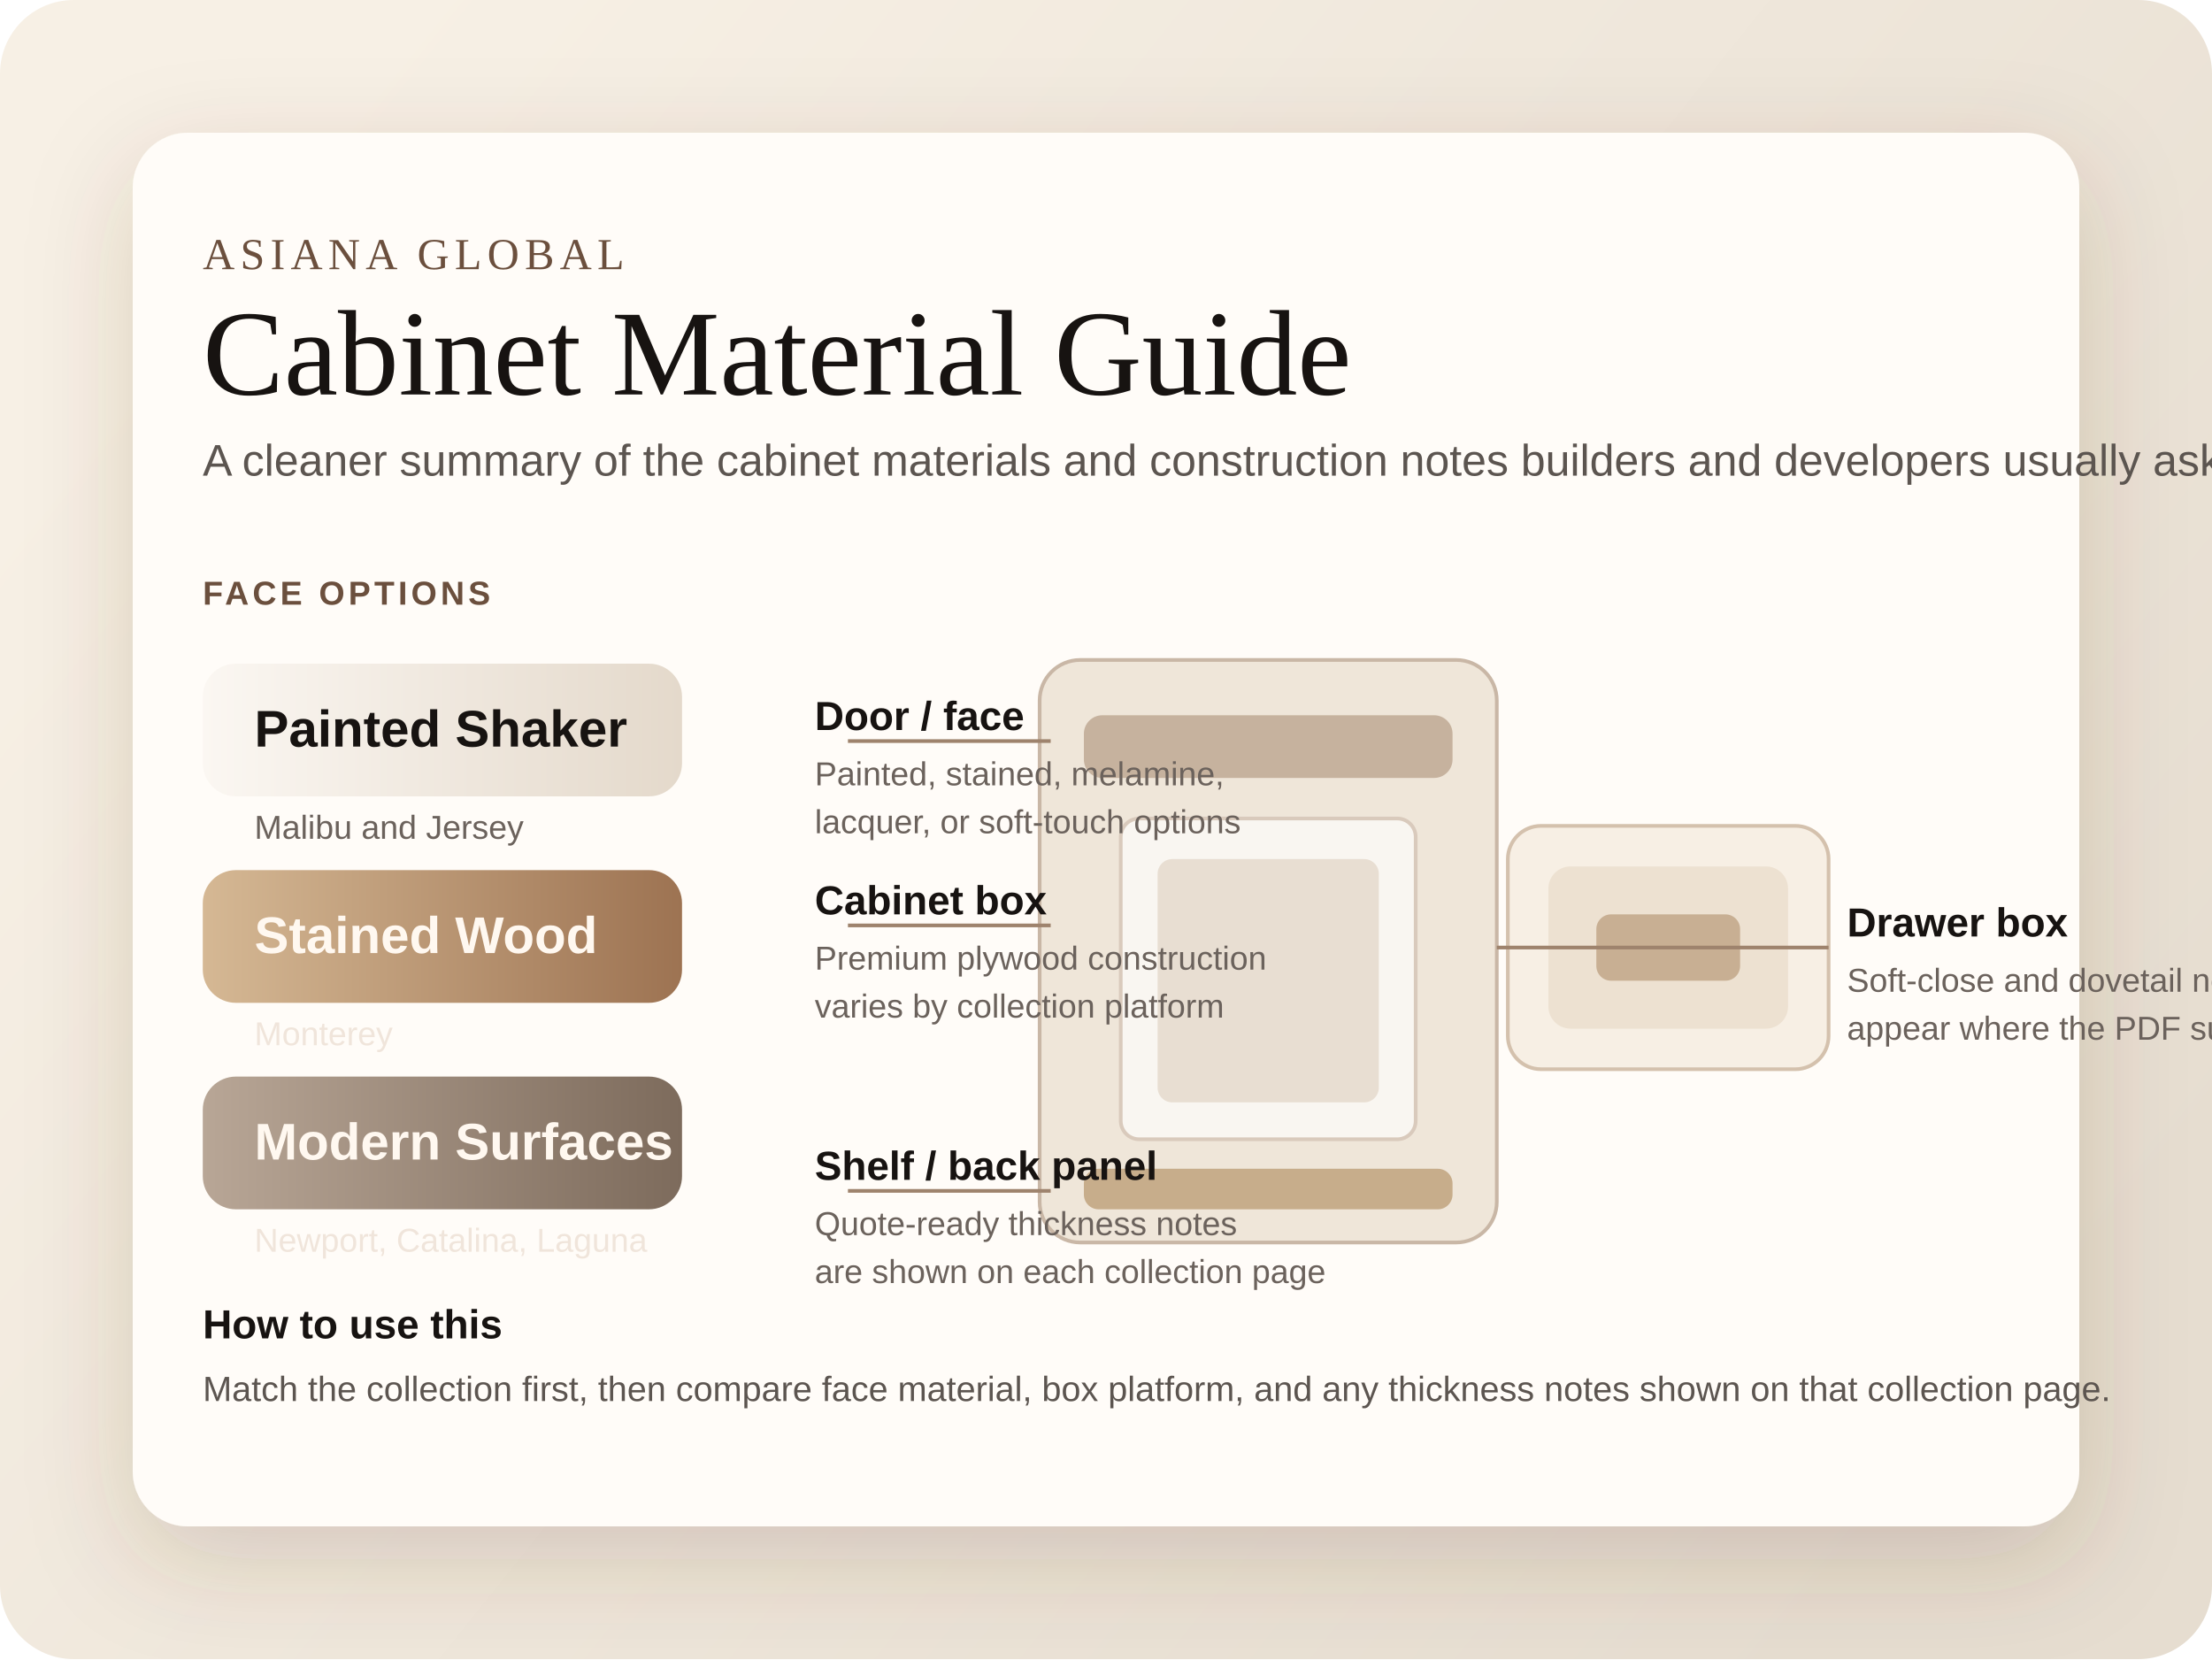
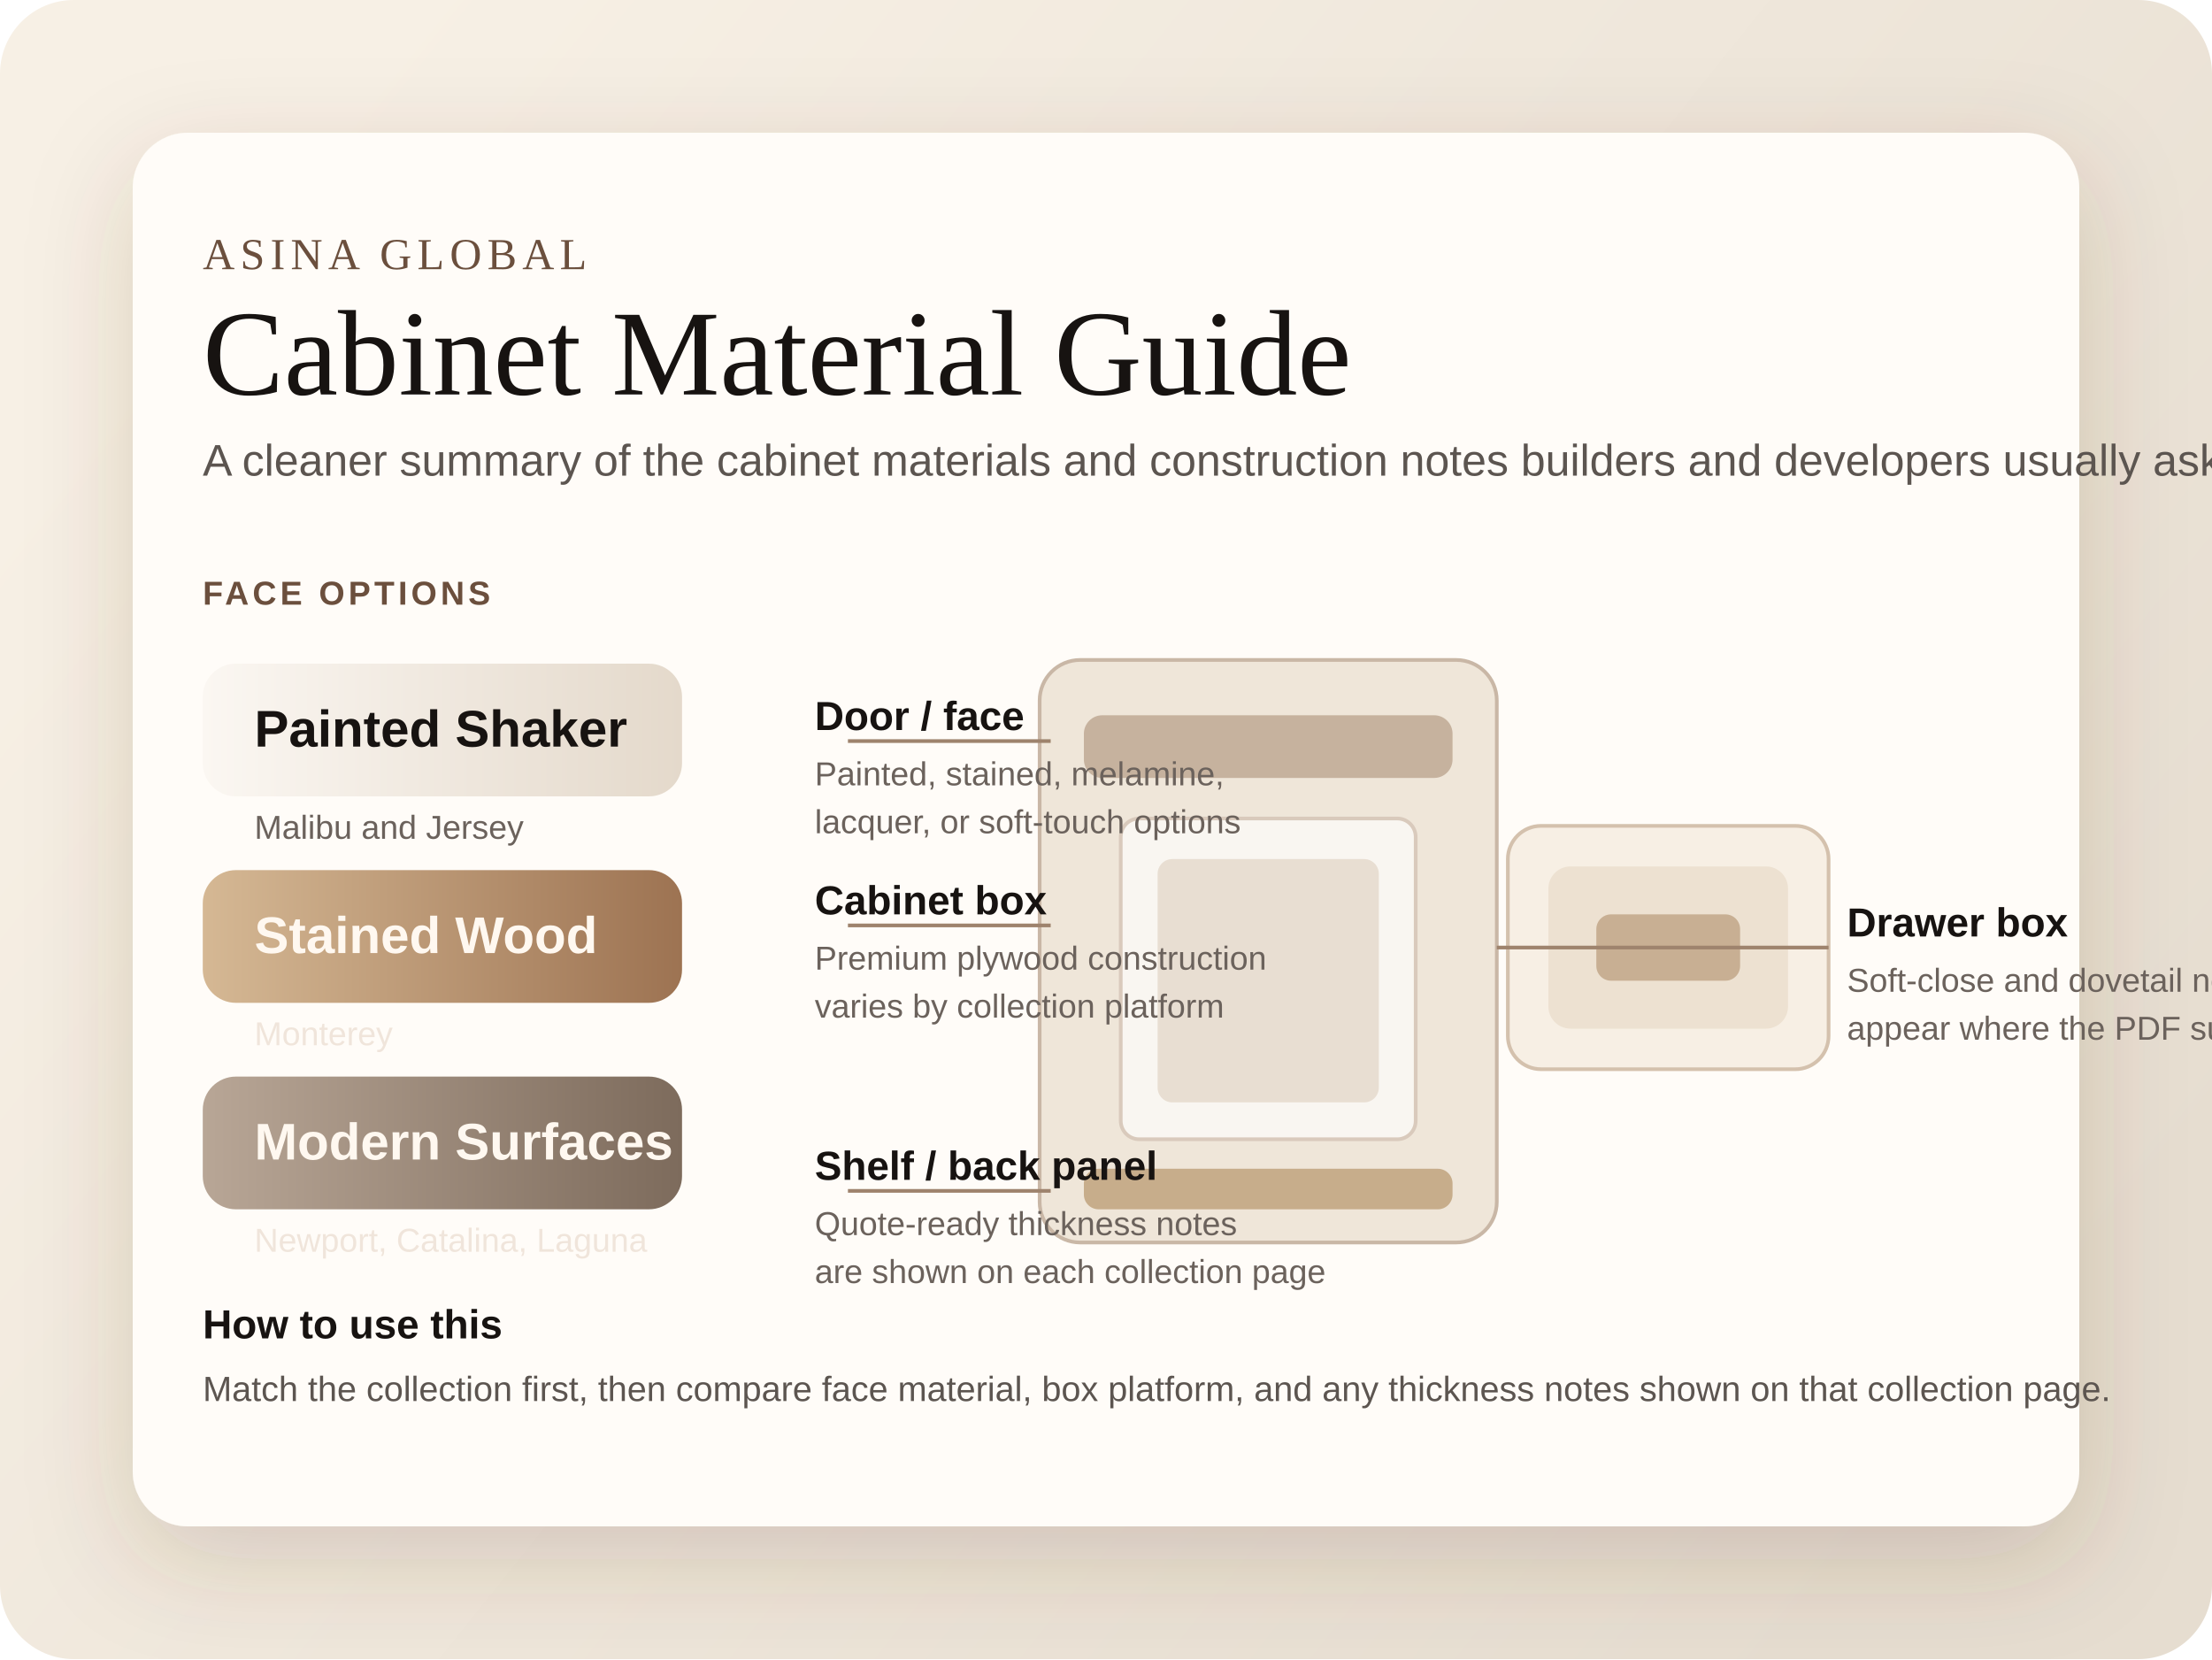
<svg xmlns="http://www.w3.org/2000/svg" width="1200" height="900" viewBox="0 0 1200 900" fill="none">
  <defs>
    <linearGradient id="bg" x1="140" y1="90" x2="1050" y2="820" gradientUnits="userSpaceOnUse">
      <stop stop-color="#F7F0E5" />
      <stop offset="1" stop-color="#E6DDD0" />
    </linearGradient>
    <linearGradient id="panelA" x1="0" y1="0" x2="260" y2="0" gradientUnits="userSpaceOnUse">
      <stop stop-color="#FBF7F2" />
      <stop offset="1" stop-color="#E4D9CB" />
    </linearGradient>
    <linearGradient id="panelB" x1="0" y1="0" x2="260" y2="0" gradientUnits="userSpaceOnUse">
      <stop stop-color="#D5B894" />
      <stop offset="1" stop-color="#9D7352" />
    </linearGradient>
    <linearGradient id="panelC" x1="0" y1="0" x2="260" y2="0" gradientUnits="userSpaceOnUse">
      <stop stop-color="#B8A696" />
      <stop offset="1" stop-color="#7D6B5C" />
    </linearGradient>
    <filter id="shadow" x="0" y="0" width="1200" height="900" filterUnits="userSpaceOnUse" color-interpolation-filters="sRGB">
      <feDropShadow dx="0" dy="18" stdDeviation="28" flood-color="#5A4130" flood-opacity="0.18" />
    </filter>
  </defs>
  <rect width="1200" height="900" rx="40" fill="url(#bg)" />
  <g filter="url(#shadow)">
    <rect x="72" y="72" width="1056" height="756" rx="30" fill="#FFFCF8" />
  </g>
-   <text x="110" y="146" fill="#6B4F3D" font-family="Georgia, 'Times New Roman', serif" font-size="24" letter-spacing="3">ASIANA GLOBAL</text>
+   <text x="110" y="146" fill="#6B4F3D" font-family="Georgia, 'Times New Roman', serif" font-size="24" letter-spacing="3">ASINA GLOBAL</text>
  <text x="110" y="214" fill="#171311" font-family="Georgia, 'Times New Roman', serif" font-size="66">Cabinet Material Guide</text>
  <text x="110" y="258" fill="#5C5550" font-family="Arial, sans-serif" font-size="24">A cleaner summary of the cabinet materials and construction notes builders and developers usually ask about first.</text>
  <g transform="translate(110 328)">
    <text x="0" y="0" fill="#6B4F3D" font-family="Arial, sans-serif" font-size="18" font-weight="700" letter-spacing="2">FACE OPTIONS</text>
    <rect x="0" y="32" width="260" height="72" rx="18" fill="url(#panelA)" />
    <text x="28" y="77" fill="#171311" font-family="Arial, sans-serif" font-size="28" font-weight="700">Painted Shaker</text>
    <text x="28" y="127" fill="#6B625C" font-family="Arial, sans-serif" font-size="18">Malibu and Jersey</text>
    <rect x="0" y="144" width="260" height="72" rx="18" fill="url(#panelB)" />
    <text x="28" y="189" fill="#FFF8F0" font-family="Arial, sans-serif" font-size="28" font-weight="700">Stained Wood</text>
    <text x="28" y="239" fill="#F0E5DB" font-family="Arial, sans-serif" font-size="18">Monterey</text>
    <rect x="0" y="256" width="260" height="72" rx="18" fill="url(#panelC)" />
    <text x="28" y="301" fill="#FFF8F0" font-family="Arial, sans-serif" font-size="28" font-weight="700">Modern Surfaces</text>
    <text x="28" y="351" fill="#F0E5DB" font-family="Arial, sans-serif" font-size="18">Newport, Catalina, Laguna</text>
  </g>
  <g transform="translate(442 316)">
    <rect x="122" y="42" width="248" height="316" rx="22" fill="#EFE6D9" stroke="#C9B7A6" stroke-width="2" />
    <rect x="146" y="72" width="200" height="34" rx="10" fill="#C6B29E" />
    <rect x="166" y="128" width="160" height="174" rx="10" fill="#F9F6F1" stroke="#D9CABC" stroke-width="2" />
    <rect x="186" y="150" width="120" height="132" rx="8" fill="#E8DED2" />
    <rect x="146" y="318" width="200" height="22" rx="8" fill="#C7AD8B" />
    <rect x="376" y="132" width="174" height="132" rx="18" fill="#F7EFE4" stroke="#D4C1AD" stroke-width="2" />
    <rect x="398" y="154" width="130" height="88" rx="12" fill="#EDE1D1" />
    <rect x="424" y="180" width="78" height="36" rx="8" fill="#C8AF93" />
    <line x1="18" y1="86" x2="128" y2="86" stroke="#9E836D" stroke-width="2" />
    <line x1="18" y1="186" x2="128" y2="186" stroke="#9E836D" stroke-width="2" />
    <line x1="18" y1="330" x2="128" y2="330" stroke="#9E836D" stroke-width="2" />
    <line x1="370" y1="198" x2="550" y2="198" stroke="#9E836D" stroke-width="2" />
    <text x="0" y="80" fill="#171311" font-family="Arial, sans-serif" font-size="22" font-weight="700">Door / face</text>
    <text x="0" y="110" fill="#6B625C" font-family="Arial, sans-serif" font-size="18">Painted, stained, melamine,</text>
    <text x="0" y="136" fill="#6B625C" font-family="Arial, sans-serif" font-size="18">lacquer, or soft-touch options</text>
    <text x="0" y="180" fill="#171311" font-family="Arial, sans-serif" font-size="22" font-weight="700">Cabinet box</text>
    <text x="0" y="210" fill="#6B625C" font-family="Arial, sans-serif" font-size="18">Premium plywood construction</text>
    <text x="0" y="236" fill="#6B625C" font-family="Arial, sans-serif" font-size="18">varies by collection platform</text>
    <text x="0" y="324" fill="#171311" font-family="Arial, sans-serif" font-size="22" font-weight="700">Shelf / back panel</text>
    <text x="0" y="354" fill="#6B625C" font-family="Arial, sans-serif" font-size="18">Quote-ready thickness notes</text>
    <text x="0" y="380" fill="#6B625C" font-family="Arial, sans-serif" font-size="18">are shown on each collection page</text>
    <text x="560" y="192" fill="#171311" font-family="Arial, sans-serif" font-size="22" font-weight="700">Drawer box</text>
    <text x="560" y="222" fill="#6B625C" font-family="Arial, sans-serif" font-size="18">Soft-close and dovetail notes</text>
    <text x="560" y="248" fill="#6B625C" font-family="Arial, sans-serif" font-size="18">appear where the PDF supports them</text>
  </g>
  <g transform="translate(110 726)">
    <text x="0" y="0" fill="#171311" font-family="Arial, sans-serif" font-size="22" font-weight="700">How to use this</text>
    <text x="0" y="34" fill="#5C5550" font-family="Arial, sans-serif" font-size="19">Match the collection first, then compare face material, box platform, and any thickness notes shown on that collection page.</text>
  </g>
</svg>
